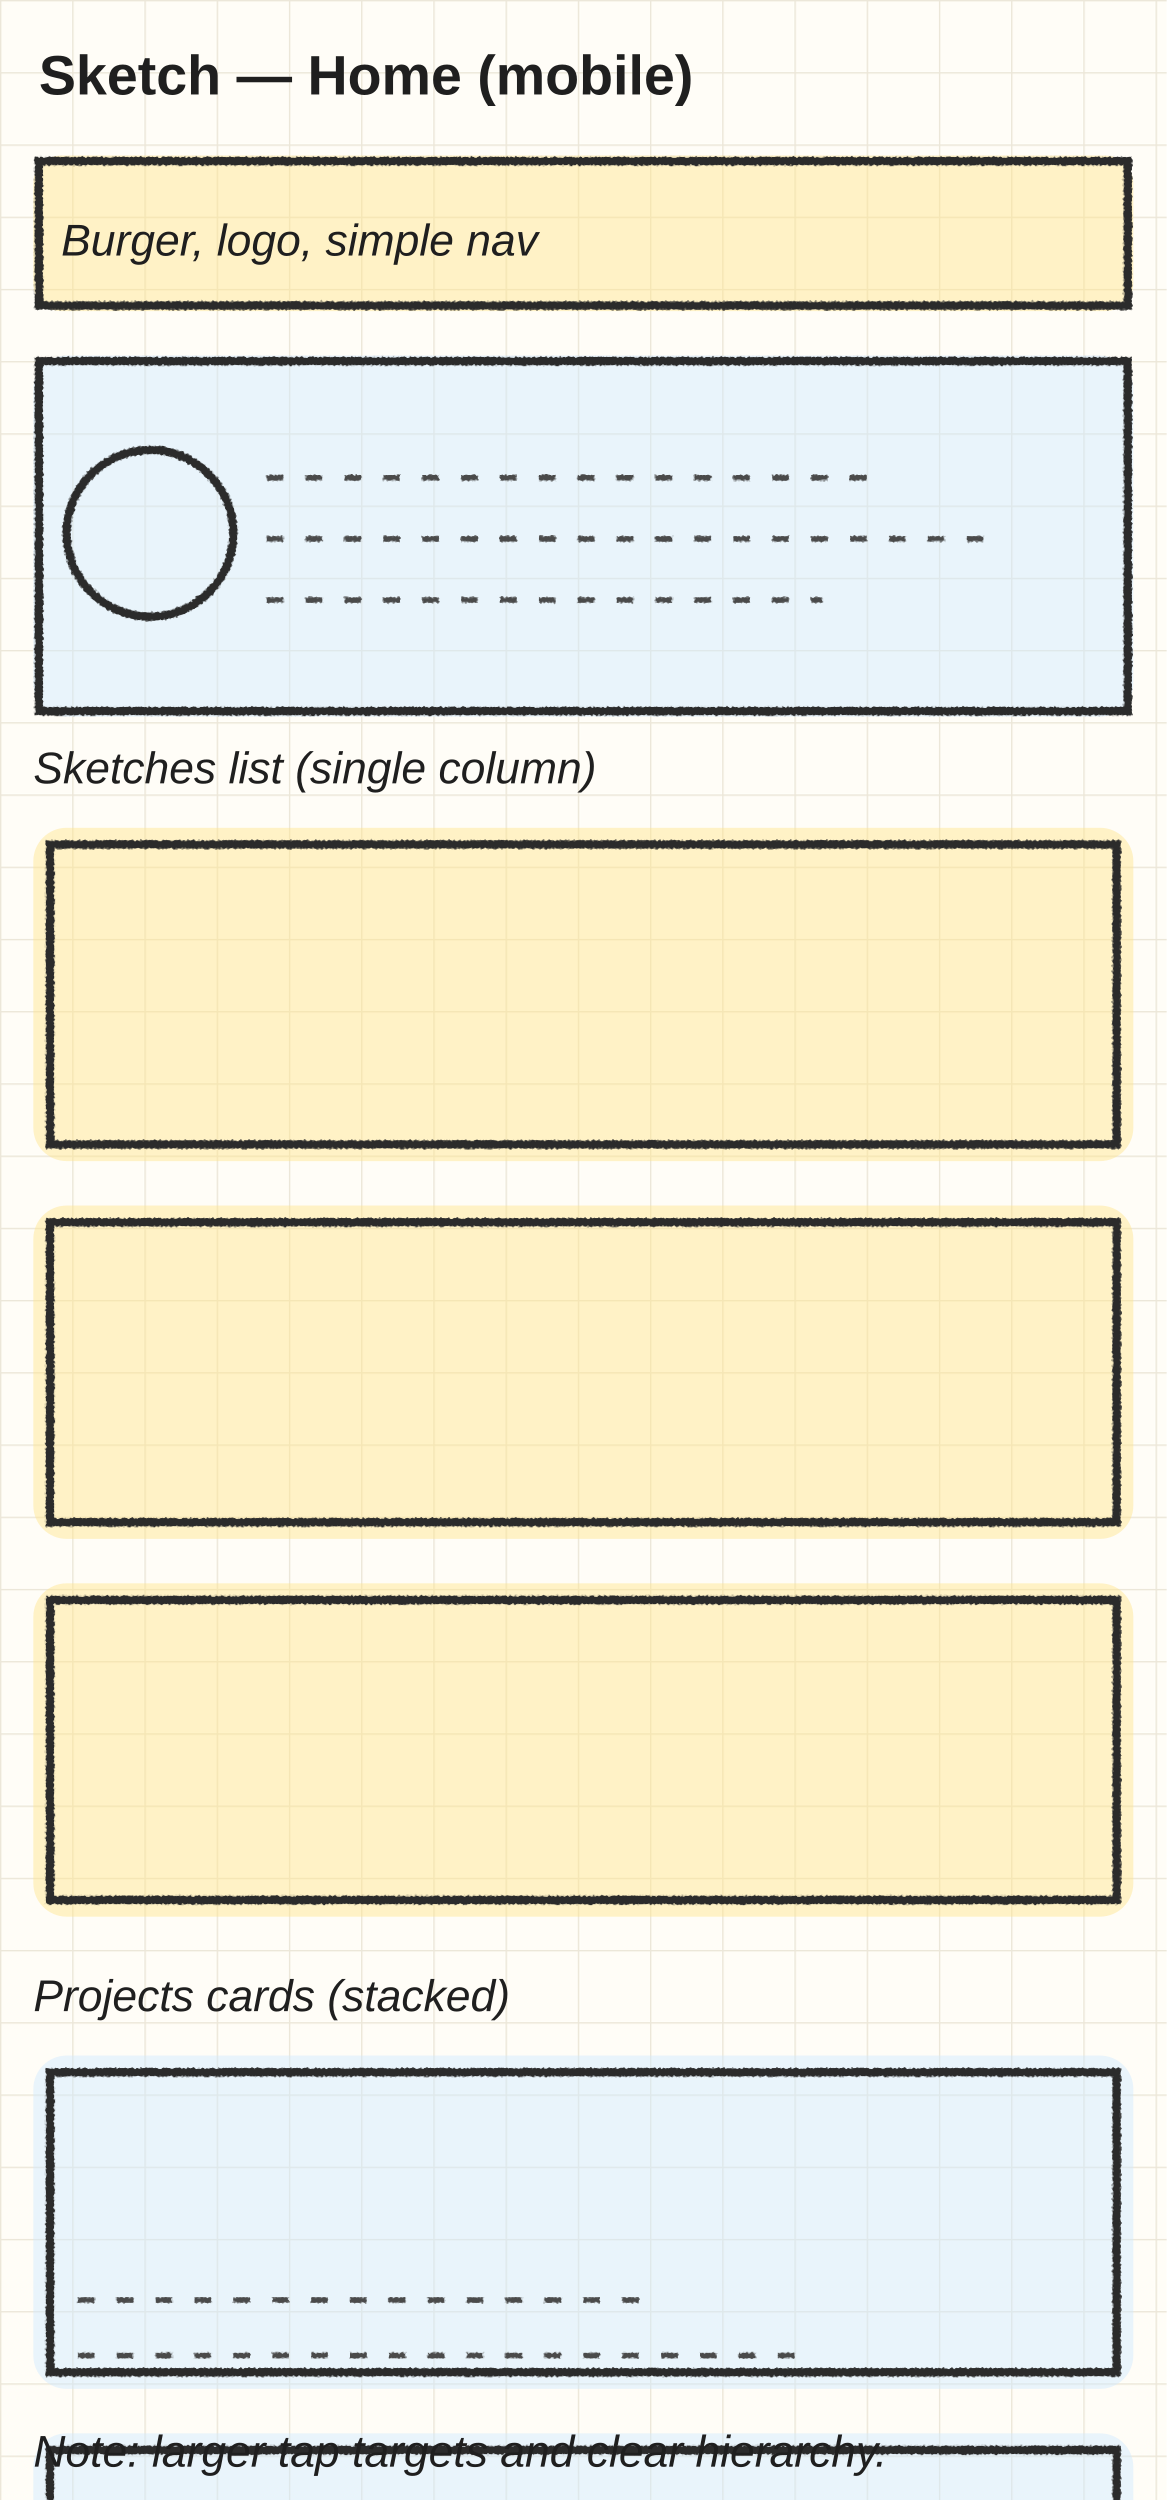
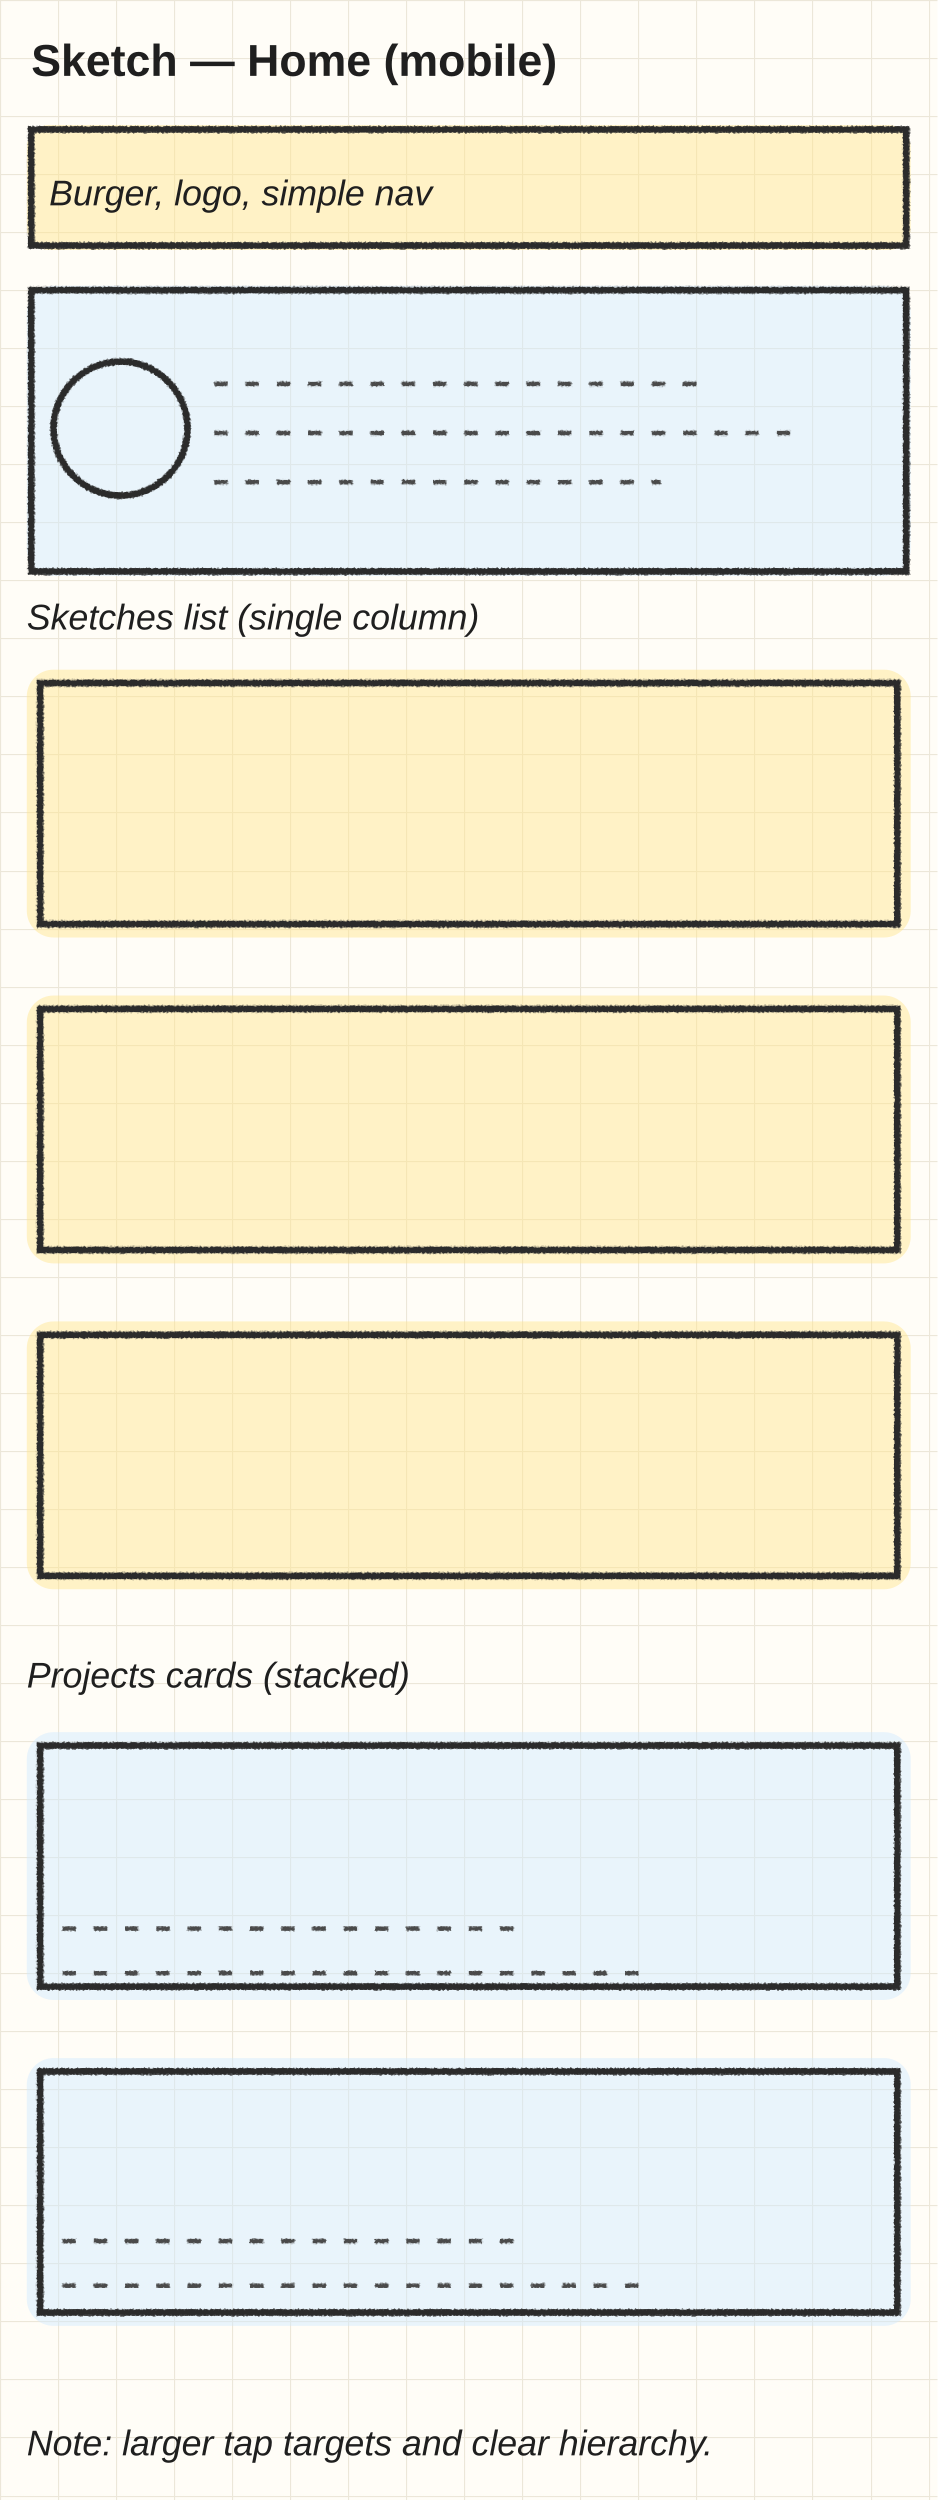
- <svg xmlns="http://www.w3.org/2000/svg" width="420" height="900" viewBox="0 0 420 900">
+ <svg xmlns="http://www.w3.org/2000/svg" width="420" height="1120" viewBox="0 0 420 1120">
  <defs>
    <pattern id="grid-m" width="26" height="26" patternUnits="userSpaceOnUse">
      <rect width="26" height="26" fill="#fffdf7" />
      <path d="M26 0H0V26" fill="none" stroke="#ece7d9" stroke-width="1" />
    </pattern>
    <filter id="rough-m" x="-5%" y="-5%" width="110%" height="110%">
      <feTurbulence type="fractalNoise" baseFrequency="1" numOctaves="1" seed="6" result="n" />
      <feDisplacementMap in="SourceGraphic" in2="n" scale="1.3" xChannelSelector="R" yChannelSelector="G" />
    </filter>
    <style>
      .paper{fill:url(#grid-m)}
      .p{fill:none;stroke:#2b2b2b;stroke-width:3;stroke-linecap:round;filter:url(#rough-m)}
      .pd{fill:none;stroke:#4a4a4a;stroke-width:2;stroke-dasharray:6 8;filter:url(#rough-m)}
      .note{fill:#1f1f1f;font:italic 16px "Segoe UI", Arial, sans-serif}
      .mark{fill:#ffe48a;opacity:.45}
      .chip{fill:#cfe8ff;opacity:.45}
      .title{fill:#1f1f1f;font:700 20px "Segoe UI", Arial, sans-serif}
    </style>
  </defs>
-   <rect class="paper" x="0" y="0" width="420" height="900" />
+   <rect class="paper" x="0" y="0" width="420" height="1120" />
  <text class="title" x="14" y="34">Sketch — Home (mobile)</text>
  <rect class="mark" x="12" y="56" width="396" height="56" rx="10" />
  <path class="p" d="M14 58h392v52H14z" />
  <text class="note" x="22" y="92">Burger, logo, simple nav</text>
  <rect class="chip" x="12" y="128" width="396" height="130" rx="12" />
  <path class="p" d="M14 130h392v126H14z" />
  <circle class="p" cx="54" cy="192" r="30" />
  <path class="pd" d="M96 172h220M96 194h260M96 216h200" />
  <text class="note" x="12" y="282">Sketches list (single column)</text>
-   <g transform="translate(12,298)">
+   <g transform="translate(12,300)">
    <rect class="mark" x="0" y="0" width="396" height="120" rx="12" />
    <path class="p" d="M6 6h384v108H6z" />
-     <rect class="mark" x="0" y="136" width="396" height="120" rx="12" />
-     <path class="p" d="M6 142h384v108H6z" />
-     <rect class="mark" x="0" y="272" width="396" height="120" rx="12" />
-     <path class="p" d="M6 278h384v108H6z" />
+     <rect class="mark" x="0" y="146" width="396" height="120" rx="12" />
+     <path class="p" d="M6 152h384v108H6z" />
+     <rect class="mark" x="0" y="292" width="396" height="120" rx="12" />
+     <path class="p" d="M6 298h384v108H6z" />
  </g>
-   <text class="note" x="12" y="724">Projects cards (stacked)</text>
-   <g transform="translate(12,740)">
+   <text class="note" x="12" y="756">Projects cards (stacked)</text>
+   <g transform="translate(12,776)">
    <rect class="chip" x="0" y="0" width="396" height="120" rx="12" />
    <path class="p" d="M6 6h384v108H6z" />
    <path class="pd" d="M16 88h210M16 108h260" />
-     <rect class="chip" x="0" y="136" width="396" height="120" rx="12" />
-     <path class="p" d="M6 142h384v108H6z" />
-     <path class="pd" d="M16 218h210M16 238h260" />
+     <rect class="chip" x="0" y="146" width="396" height="120" rx="12" />
+     <path class="p" d="M6 152h384v108H6z" />
+     <path class="pd" d="M16 228h210M16 248h260" />
  </g>
-   <text class="note" x="12" y="888">Note: larger tap targets and clear hierarchy.</text>
+   <text class="note" x="12" y="1100">Note: larger tap targets and clear hierarchy.</text>
</svg>
